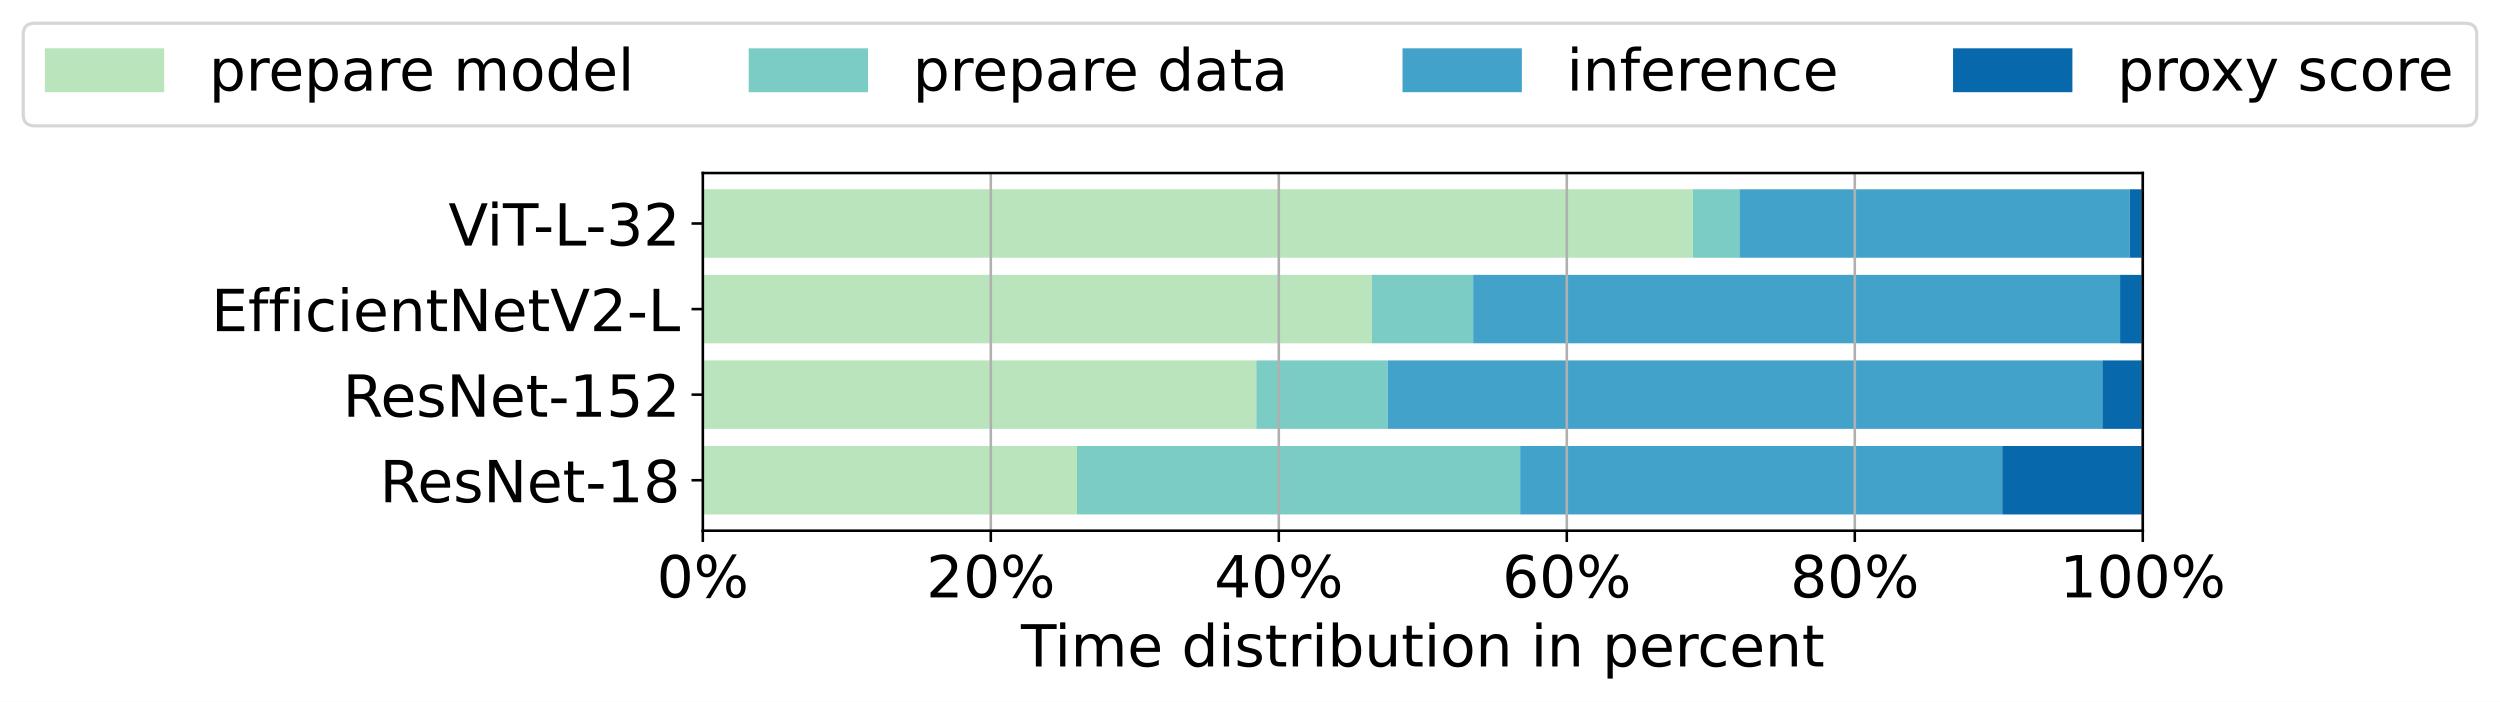
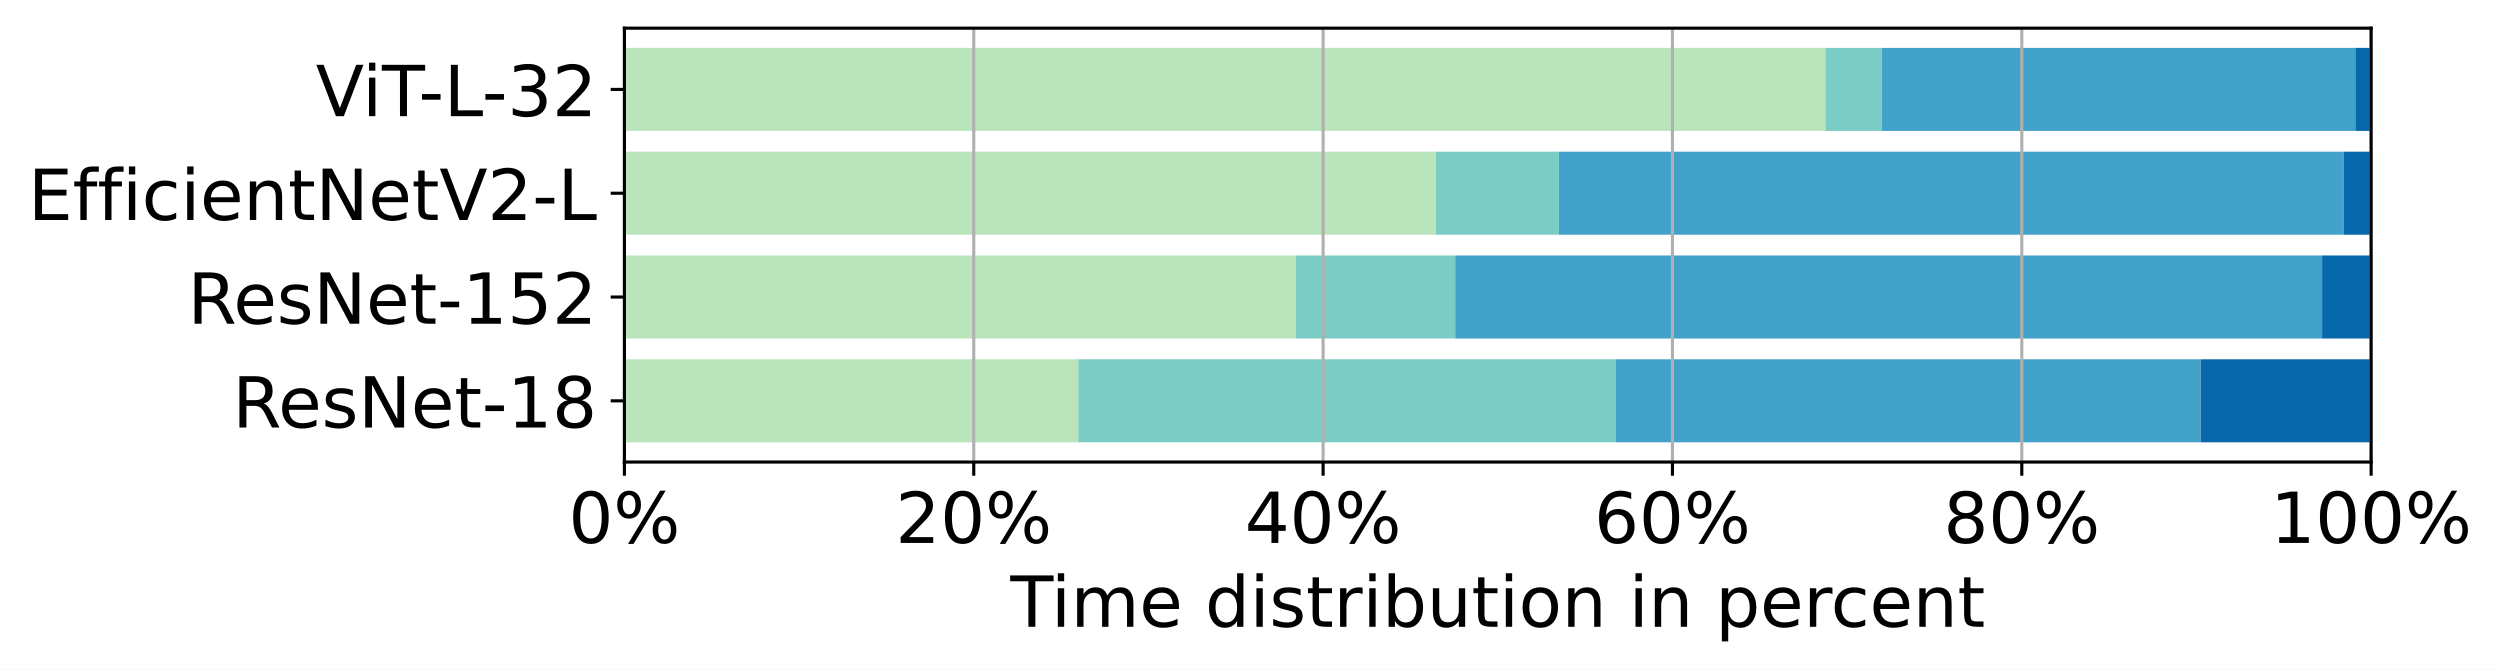
- <svg xmlns="http://www.w3.org/2000/svg" xmlns:xlink="http://www.w3.org/1999/xlink" width="775.018pt" height="217.561pt" viewBox="0 0 775.018 217.561" version="1.1">
+ <svg xmlns="http://www.w3.org/2000/svg" xmlns:xlink="http://www.w3.org/1999/xlink" width="638.903pt" height="171.121pt" viewBox="0 0 638.903 171.121" version="1.1">
  <defs>
    <style type="text/css">*{stroke-linejoin: round; stroke-linecap: butt}</style>
  </defs>
  <g id="figure_1">
    <g id="patch_1">
-       <path d="M 0 217.561  L 775.018 217.561  L 775.018 0  L 0 0  z " style="fill: #ffffff" />
+       <path d="M 0 171.121  L 638.903 171.121  L 638.903 0  L 0 0  z " style="fill: #ffffff" />
    </g>
    <g id="axes_1">
      <g id="patch_2">
-         <path d="M 217.877 164.52  L 664.277 164.52  L 664.277 53.64  L 217.877 53.64  z " style="fill: #ffffff" />
+         <path d="M 159.572 118.08  L 605.972 118.08  L 605.972 7.2  L 159.572 7.2  z " style="fill: #ffffff" />
      </g>
      <g id="patch_3">
-         <path d="M 217.877 159.48  L 333.88 159.48  L 333.88 138.259  L 217.877 138.259  z " clip-path="url(#pfdd49477a3)" style="fill: #bae4bc" />
+         <path d="M 159.572 113.04  L 275.576 113.04  L 275.576 91.819  L 159.572 91.819  z " clip-path="url(#p90ccb19fca)" style="fill: #bae4bc" />
      </g>
      <g id="patch_4">
-         <path d="M 333.88 159.48  L 471.263 159.48  L 471.263 138.259  L 333.88 138.259  z " clip-path="url(#pfdd49477a3)" style="fill: #7bccc4" />
+         <path d="M 275.576 113.04  L 412.958 113.04  L 412.958 91.819  L 275.576 91.819  z " clip-path="url(#p90ccb19fca)" style="fill: #7bccc4" />
      </g>
      <g id="patch_5">
-         <path d="M 471.263 159.48  L 620.717 159.48  L 620.717 138.259  L 471.263 138.259  z " clip-path="url(#pfdd49477a3)" style="fill: #43a2ca" />
+         <path d="M 412.958 113.04  L 562.412 113.04  L 562.412 91.819  L 412.958 91.819  z " clip-path="url(#p90ccb19fca)" style="fill: #43a2ca" />
      </g>
      <g id="patch_6">
-         <path d="M 620.717 159.48  L 664.277 159.48  L 664.277 138.259  L 620.717 138.259  z " clip-path="url(#pfdd49477a3)" style="fill: #0868ac" />
+         <path d="M 562.412 113.04  L 605.972 113.04  L 605.972 91.819  L 562.412 91.819  z " clip-path="url(#p90ccb19fca)" style="fill: #0868ac" />
      </g>
      <g id="patch_7">
-         <path d="M 217.877 132.954  L 389.46 132.954  L 389.46 111.733  L 217.877 111.733  z " clip-path="url(#pfdd49477a3)" style="fill: #bae4bc" />
+         <path d="M 159.572 86.514  L 331.156 86.514  L 331.156 65.293  L 159.572 65.293  z " clip-path="url(#p90ccb19fca)" style="fill: #bae4bc" />
      </g>
      <g id="patch_8">
-         <path d="M 389.46 132.954  L 430.201 132.954  L 430.201 111.733  L 389.46 111.733  z " clip-path="url(#pfdd49477a3)" style="fill: #7bccc4" />
+         <path d="M 331.156 86.514  L 371.897 86.514  L 371.897 65.293  L 331.156 65.293  z " clip-path="url(#p90ccb19fca)" style="fill: #7bccc4" />
      </g>
      <g id="patch_9">
-         <path d="M 430.201 132.954  L 651.742 132.954  L 651.742 111.733  L 430.201 111.733  z " clip-path="url(#pfdd49477a3)" style="fill: #43a2ca" />
+         <path d="M 371.897 86.514  L 593.437 86.514  L 593.437 65.293  L 371.897 65.293  z " clip-path="url(#p90ccb19fca)" style="fill: #43a2ca" />
      </g>
      <g id="patch_10">
-         <path d="M 651.742 132.954  L 664.277 132.954  L 664.277 111.733  L 651.742 111.733  z " clip-path="url(#pfdd49477a3)" style="fill: #0868ac" />
+         <path d="M 593.437 86.514  L 605.972 86.514  L 605.972 65.293  L 593.437 65.293  z " clip-path="url(#p90ccb19fca)" style="fill: #0868ac" />
      </g>
      <g id="patch_11">
-         <path d="M 217.877 106.427  L 425.252 106.427  L 425.252 85.206  L 217.877 85.206  z " clip-path="url(#pfdd49477a3)" style="fill: #bae4bc" />
+         <path d="M 159.572 59.987  L 366.947 59.987  L 366.947 38.766  L 159.572 38.766  z " clip-path="url(#p90ccb19fca)" style="fill: #bae4bc" />
      </g>
      <g id="patch_12">
-         <path d="M 425.252 106.427  L 456.692 106.427  L 456.692 85.206  L 425.252 85.206  z " clip-path="url(#pfdd49477a3)" style="fill: #7bccc4" />
+         <path d="M 366.947 59.987  L 398.388 59.987  L 398.388 38.766  L 366.947 38.766  z " clip-path="url(#p90ccb19fca)" style="fill: #7bccc4" />
      </g>
      <g id="patch_13">
-         <path d="M 456.692 106.427  L 657.237 106.427  L 657.237 85.206  L 456.692 85.206  z " clip-path="url(#pfdd49477a3)" style="fill: #43a2ca" />
+         <path d="M 398.388 59.987  L 598.933 59.987  L 598.933 38.766  L 398.388 38.766  z " clip-path="url(#p90ccb19fca)" style="fill: #43a2ca" />
      </g>
      <g id="patch_14">
-         <path d="M 657.237 106.427  L 664.277 106.427  L 664.277 85.206  L 657.237 85.206  z " clip-path="url(#pfdd49477a3)" style="fill: #0868ac" />
+         <path d="M 598.933 59.987  L 605.972 59.987  L 605.972 38.766  L 598.933 38.766  z " clip-path="url(#p90ccb19fca)" style="fill: #0868ac" />
      </g>
      <g id="patch_15">
-         <path d="M 217.877 79.901  L 524.8 79.901  L 524.8 58.68  L 217.877 58.68  z " clip-path="url(#pfdd49477a3)" style="fill: #bae4bc" />
+         <path d="M 159.572 33.461  L 466.495 33.461  L 466.495 12.24  L 159.572 12.24  z " clip-path="url(#p90ccb19fca)" style="fill: #bae4bc" />
      </g>
      <g id="patch_16">
-         <path d="M 524.8 79.901  L 539.233 79.901  L 539.233 58.68  L 524.8 58.68  z " clip-path="url(#pfdd49477a3)" style="fill: #7bccc4" />
+         <path d="M 466.495 33.461  L 480.928 33.461  L 480.928 12.24  L 466.495 12.24  z " clip-path="url(#p90ccb19fca)" style="fill: #7bccc4" />
      </g>
      <g id="patch_17">
-         <path d="M 539.233 79.901  L 660.244 79.901  L 660.244 58.68  L 539.233 58.68  z " clip-path="url(#pfdd49477a3)" style="fill: #43a2ca" />
+         <path d="M 480.928 33.461  L 601.939 33.461  L 601.939 12.24  L 480.928 12.24  z " clip-path="url(#p90ccb19fca)" style="fill: #43a2ca" />
      </g>
      <g id="patch_18">
-         <path d="M 660.244 79.901  L 664.277 79.901  L 664.277 58.68  L 660.244 58.68  z " clip-path="url(#pfdd49477a3)" style="fill: #0868ac" />
+         <path d="M 601.939 33.461  L 605.972 33.461  L 605.972 12.24  L 601.939 12.24  z " clip-path="url(#p90ccb19fca)" style="fill: #0868ac" />
      </g>
      <g id="matplotlib.axis_1">
        <g id="xtick_1">
          <g id="line2d_1">
-             <path d="M 217.877 164.52  L 217.877 53.64  " clip-path="url(#pfdd49477a3)" style="fill: none; stroke: #b0b0b0; stroke-width: 0.8; stroke-linecap: square" />
+             <path d="M 159.572 118.08  L 159.572 7.2  " clip-path="url(#p90ccb19fca)" style="fill: none; stroke: #b0b0b0; stroke-width: 0.8; stroke-linecap: square" />
          </g>
          <g id="line2d_2">
            <defs>
-               <path id="m86c5f82bff" d="M 0 0  L 0 3.5  " style="stroke: #000000; stroke-width: 0.8" />
+               <path id="m647310d915" d="M 0 0  L 0 3.5  " style="stroke: #000000; stroke-width: 0.8" />
            </defs>
            <g>
-               <use xlink:href="#m86c5f82bff" x="217.877" y="164.52" style="stroke: #000000; stroke-width: 0.8" />
+               <use xlink:href="#m647310d915" x="159.572" y="118.08" style="stroke: #000000; stroke-width: 0.8" />
            </g>
          </g>
          <g id="text_1">
-             <g transform="translate(203.5994 185.1972) scale(0.18 -0.18)">
+             <g transform="translate(145.2948 138.7572) scale(0.18 -0.18)">
              <defs>
                <path id="DejaVuSans-30" d="M 2034 4250  Q 1547 4250 1301 3770  Q 1056 3291 1056 2328  Q 1056 1369 1301 889  Q 1547 409 2034 409  Q 2525 409 2770 889  Q 3016 1369 3016 2328  Q 3016 3291 2770 3770  Q 2525 4250 2034 4250  z M 2034 4750  Q 2819 4750 3233 4129  Q 3647 3509 3647 2328  Q 3647 1150 3233 529  Q 2819 -91 2034 -91  Q 1250 -91 836 529  Q 422 1150 422 2328  Q 422 3509 836 4129  Q 1250 4750 2034 4750  z " transform="scale(0.015625)" />
                <path id="DejaVuSans-25" d="M 4653 2053  Q 4381 2053 4226 1822  Q 4072 1591 4072 1178  Q 4072 772 4226 539  Q 4381 306 4653 306  Q 4919 306 5073 539  Q 5228 772 5228 1178  Q 5228 1588 5073 1820  Q 4919 2053 4653 2053  z M 4653 2450  Q 5147 2450 5437 2106  Q 5728 1763 5728 1178  Q 5728 594 5436 251  Q 5144 -91 4653 -91  Q 4153 -91 3862 251  Q 3572 594 3572 1178  Q 3572 1766 3864 2108  Q 4156 2450 4653 2450  z M 1428 4353  Q 1159 4353 1004 4120  Q 850 3888 850 3481  Q 850 3069 1003 2837  Q 1156 2606 1428 2606  Q 1700 2606 1854 2837  Q 2009 3069 2009 3481  Q 2009 3884 1853 4118  Q 1697 4353 1428 4353  z M 4250 4750  L 4750 4750  L 1831 -91  L 1331 -91  L 4250 4750  z M 1428 4750  Q 1922 4750 2215 4408  Q 2509 4066 2509 3481  Q 2509 2891 2217 2550  Q 1925 2209 1428 2209  Q 931 2209 642 2551  Q 353 2894 353 3481  Q 353 4063 643 4406  Q 934 4750 1428 4750  z " transform="scale(0.015625)" />
              </defs>
              <use xlink:href="#DejaVuSans-30" />
              <use xlink:href="#DejaVuSans-25" x="63.623" />
            </g>
          </g>
        </g>
        <g id="xtick_2">
          <g id="line2d_3">
-             <path d="M 307.157 164.52  L 307.157 53.64  " clip-path="url(#pfdd49477a3)" style="fill: none; stroke: #b0b0b0; stroke-width: 0.8; stroke-linecap: square" />
+             <path d="M 248.852 118.08  L 248.852 7.2  " clip-path="url(#p90ccb19fca)" style="fill: none; stroke: #b0b0b0; stroke-width: 0.8; stroke-linecap: square" />
          </g>
          <g id="line2d_4">
            <g>
-               <use xlink:href="#m86c5f82bff" x="307.157" y="164.52" style="stroke: #000000; stroke-width: 0.8" />
+               <use xlink:href="#m647310d915" x="248.852" y="118.08" style="stroke: #000000; stroke-width: 0.8" />
            </g>
          </g>
          <g id="text_2">
-             <g transform="translate(287.1532 185.1972) scale(0.18 -0.18)">
+             <g transform="translate(228.8486 138.7572) scale(0.18 -0.18)">
              <defs>
                <path id="DejaVuSans-32" d="M 1228 531  L 3431 531  L 3431 0  L 469 0  L 469 531  Q 828 903 1448 1529  Q 2069 2156 2228 2338  Q 2531 2678 2651 2914  Q 2772 3150 2772 3378  Q 2772 3750 2511 3984  Q 2250 4219 1831 4219  Q 1534 4219 1204 4116  Q 875 4013 500 3803  L 500 4441  Q 881 4594 1212 4672  Q 1544 4750 1819 4750  Q 2544 4750 2975 4387  Q 3406 4025 3406 3419  Q 3406 3131 3298 2873  Q 3191 2616 2906 2266  Q 2828 2175 2409 1742  Q 1991 1309 1228 531  z " transform="scale(0.015625)" />
              </defs>
              <use xlink:href="#DejaVuSans-32" />
              <use xlink:href="#DejaVuSans-30" x="63.623" />
              <use xlink:href="#DejaVuSans-25" x="127.246" />
            </g>
          </g>
        </g>
        <g id="xtick_3">
          <g id="line2d_5">
-             <path d="M 396.437 164.52  L 396.437 53.64  " clip-path="url(#pfdd49477a3)" style="fill: none; stroke: #b0b0b0; stroke-width: 0.8; stroke-linecap: square" />
+             <path d="M 338.132 118.08  L 338.132 7.2  " clip-path="url(#p90ccb19fca)" style="fill: none; stroke: #b0b0b0; stroke-width: 0.8; stroke-linecap: square" />
          </g>
          <g id="line2d_6">
            <g>
-               <use xlink:href="#m86c5f82bff" x="396.437" y="164.52" style="stroke: #000000; stroke-width: 0.8" />
+               <use xlink:href="#m647310d915" x="338.132" y="118.08" style="stroke: #000000; stroke-width: 0.8" />
            </g>
          </g>
          <g id="text_3">
-             <g transform="translate(376.4332 185.1972) scale(0.18 -0.18)">
+             <g transform="translate(318.1286 138.7572) scale(0.18 -0.18)">
              <defs>
                <path id="DejaVuSans-34" d="M 2419 4116  L 825 1625  L 2419 1625  L 2419 4116  z M 2253 4666  L 3047 4666  L 3047 1625  L 3713 1625  L 3713 1100  L 3047 1100  L 3047 0  L 2419 0  L 2419 1100  L 313 1100  L 313 1709  L 2253 4666  z " transform="scale(0.015625)" />
              </defs>
              <use xlink:href="#DejaVuSans-34" />
              <use xlink:href="#DejaVuSans-30" x="63.623" />
              <use xlink:href="#DejaVuSans-25" x="127.246" />
            </g>
          </g>
        </g>
        <g id="xtick_4">
          <g id="line2d_7">
-             <path d="M 485.717 164.52  L 485.717 53.64  " clip-path="url(#pfdd49477a3)" style="fill: none; stroke: #b0b0b0; stroke-width: 0.8; stroke-linecap: square" />
+             <path d="M 427.413 118.08  L 427.413 7.2  " clip-path="url(#p90ccb19fca)" style="fill: none; stroke: #b0b0b0; stroke-width: 0.8; stroke-linecap: square" />
          </g>
          <g id="line2d_8">
            <g>
-               <use xlink:href="#m86c5f82bff" x="485.717" y="164.52" style="stroke: #000000; stroke-width: 0.8" />
+               <use xlink:href="#m647310d915" x="427.413" y="118.08" style="stroke: #000000; stroke-width: 0.8" />
            </g>
          </g>
          <g id="text_4">
-             <g transform="translate(465.7132 185.1972) scale(0.18 -0.18)">
+             <g transform="translate(407.4086 138.7572) scale(0.18 -0.18)">
              <defs>
                <path id="DejaVuSans-36" d="M 2113 2584  Q 1688 2584 1439 2293  Q 1191 2003 1191 1497  Q 1191 994 1439 701  Q 1688 409 2113 409  Q 2538 409 2786 701  Q 3034 994 3034 1497  Q 3034 2003 2786 2293  Q 2538 2584 2113 2584  z M 3366 4563  L 3366 3988  Q 3128 4100 2886 4159  Q 2644 4219 2406 4219  Q 1781 4219 1451 3797  Q 1122 3375 1075 2522  Q 1259 2794 1537 2939  Q 1816 3084 2150 3084  Q 2853 3084 3261 2657  Q 3669 2231 3669 1497  Q 3669 778 3244 343  Q 2819 -91 2113 -91  Q 1303 -91 875 529  Q 447 1150 447 2328  Q 447 3434 972 4092  Q 1497 4750 2381 4750  Q 2619 4750 2861 4703  Q 3103 4656 3366 4563  z " transform="scale(0.015625)" />
              </defs>
              <use xlink:href="#DejaVuSans-36" />
              <use xlink:href="#DejaVuSans-30" x="63.623" />
              <use xlink:href="#DejaVuSans-25" x="127.246" />
            </g>
          </g>
        </g>
        <g id="xtick_5">
          <g id="line2d_9">
-             <path d="M 574.997 164.52  L 574.997 53.64  " clip-path="url(#pfdd49477a3)" style="fill: none; stroke: #b0b0b0; stroke-width: 0.8; stroke-linecap: square" />
+             <path d="M 516.692 118.08  L 516.692 7.2  " clip-path="url(#p90ccb19fca)" style="fill: none; stroke: #b0b0b0; stroke-width: 0.8; stroke-linecap: square" />
          </g>
          <g id="line2d_10">
            <g>
-               <use xlink:href="#m86c5f82bff" x="574.997" y="164.52" style="stroke: #000000; stroke-width: 0.8" />
+               <use xlink:href="#m647310d915" x="516.692" y="118.08" style="stroke: #000000; stroke-width: 0.8" />
            </g>
          </g>
          <g id="text_5">
-             <g transform="translate(554.9932 185.1972) scale(0.18 -0.18)">
+             <g transform="translate(496.6886 138.7572) scale(0.18 -0.18)">
              <defs>
                <path id="DejaVuSans-38" d="M 2034 2216  Q 1584 2216 1326 1975  Q 1069 1734 1069 1313  Q 1069 891 1326 650  Q 1584 409 2034 409  Q 2484 409 2743 651  Q 3003 894 3003 1313  Q 3003 1734 2745 1975  Q 2488 2216 2034 2216  z M 1403 2484  Q 997 2584 770 2862  Q 544 3141 544 3541  Q 544 4100 942 4425  Q 1341 4750 2034 4750  Q 2731 4750 3128 4425  Q 3525 4100 3525 3541  Q 3525 3141 3298 2862  Q 3072 2584 2669 2484  Q 3125 2378 3379 2068  Q 3634 1759 3634 1313  Q 3634 634 3220 271  Q 2806 -91 2034 -91  Q 1263 -91 848 271  Q 434 634 434 1313  Q 434 1759 690 2068  Q 947 2378 1403 2484  z M 1172 3481  Q 1172 3119 1398 2916  Q 1625 2713 2034 2713  Q 2441 2713 2670 2916  Q 2900 3119 2900 3481  Q 2900 3844 2670 4047  Q 2441 4250 2034 4250  Q 1625 4250 1398 4047  Q 1172 3844 1172 3481  z " transform="scale(0.015625)" />
              </defs>
              <use xlink:href="#DejaVuSans-38" />
              <use xlink:href="#DejaVuSans-30" x="63.623" />
              <use xlink:href="#DejaVuSans-25" x="127.246" />
            </g>
          </g>
        </g>
        <g id="xtick_6">
          <g id="line2d_11">
-             <path d="M 664.277 164.52  L 664.277 53.64  " clip-path="url(#pfdd49477a3)" style="fill: none; stroke: #b0b0b0; stroke-width: 0.8; stroke-linecap: square" />
+             <path d="M 605.972 118.08  L 605.972 7.2  " clip-path="url(#p90ccb19fca)" style="fill: none; stroke: #b0b0b0; stroke-width: 0.8; stroke-linecap: square" />
          </g>
          <g id="line2d_12">
            <g>
-               <use xlink:href="#m86c5f82bff" x="664.277" y="164.52" style="stroke: #000000; stroke-width: 0.8" />
+               <use xlink:href="#m647310d915" x="605.972" y="118.08" style="stroke: #000000; stroke-width: 0.8" />
            </g>
          </g>
          <g id="text_6">
-             <g transform="translate(638.5469 185.1972) scale(0.18 -0.18)">
+             <g transform="translate(580.2423 138.7572) scale(0.18 -0.18)">
              <defs>
                <path id="DejaVuSans-31" d="M 794 531  L 1825 531  L 1825 4091  L 703 3866  L 703 4441  L 1819 4666  L 2450 4666  L 2450 531  L 3481 531  L 3481 0  L 794 0  L 794 531  z " transform="scale(0.015625)" />
              </defs>
              <use xlink:href="#DejaVuSans-31" />
              <use xlink:href="#DejaVuSans-30" x="63.623" />
              <use xlink:href="#DejaVuSans-30" x="127.246" />
              <use xlink:href="#DejaVuSans-25" x="190.869" />
            </g>
          </g>
        </g>
        <g id="text_7">
-           <g transform="translate(316.5171 206.6178) scale(0.18 -0.18)">
+           <g transform="translate(258.2125 160.1778) scale(0.18 -0.18)">
            <defs>
              <path id="DejaVuSans-54" d="M -19 4666  L 3928 4666  L 3928 4134  L 2272 4134  L 2272 0  L 1638 0  L 1638 4134  L -19 4134  L -19 4666  z " transform="scale(0.015625)" />
              <path id="DejaVuSans-69" d="M 603 3500  L 1178 3500  L 1178 0  L 603 0  L 603 3500  z M 603 4863  L 1178 4863  L 1178 4134  L 603 4134  L 603 4863  z " transform="scale(0.015625)" />
              <path id="DejaVuSans-6d" d="M 3328 2828  Q 3544 3216 3844 3400  Q 4144 3584 4550 3584  Q 5097 3584 5394 3201  Q 5691 2819 5691 2113  L 5691 0  L 5113 0  L 5113 2094  Q 5113 2597 4934 2840  Q 4756 3084 4391 3084  Q 3944 3084 3684 2787  Q 3425 2491 3425 1978  L 3425 0  L 2847 0  L 2847 2094  Q 2847 2600 2669 2842  Q 2491 3084 2119 3084  Q 1678 3084 1418 2786  Q 1159 2488 1159 1978  L 1159 0  L 581 0  L 581 3500  L 1159 3500  L 1159 2956  Q 1356 3278 1631 3431  Q 1906 3584 2284 3584  Q 2666 3584 2933 3390  Q 3200 3197 3328 2828  z " transform="scale(0.015625)" />
              <path id="DejaVuSans-65" d="M 3597 1894  L 3597 1613  L 953 1613  Q 991 1019 1311 708  Q 1631 397 2203 397  Q 2534 397 2845 478  Q 3156 559 3463 722  L 3463 178  Q 3153 47 2828 -22  Q 2503 -91 2169 -91  Q 1331 -91 842 396  Q 353 884 353 1716  Q 353 2575 817 3079  Q 1281 3584 2069 3584  Q 2775 3584 3186 3129  Q 3597 2675 3597 1894  z M 3022 2063  Q 3016 2534 2758 2815  Q 2500 3097 2075 3097  Q 1594 3097 1305 2825  Q 1016 2553 972 2059  L 3022 2063  z " transform="scale(0.015625)" />
              <path id="DejaVuSans-20" transform="scale(0.015625)" />
              <path id="DejaVuSans-64" d="M 2906 2969  L 2906 4863  L 3481 4863  L 3481 0  L 2906 0  L 2906 525  Q 2725 213 2448 61  Q 2172 -91 1784 -91  Q 1150 -91 751 415  Q 353 922 353 1747  Q 353 2572 751 3078  Q 1150 3584 1784 3584  Q 2172 3584 2448 3432  Q 2725 3281 2906 2969  z M 947 1747  Q 947 1113 1208 752  Q 1469 391 1925 391  Q 2381 391 2643 752  Q 2906 1113 2906 1747  Q 2906 2381 2643 2742  Q 2381 3103 1925 3103  Q 1469 3103 1208 2742  Q 947 2381 947 1747  z " transform="scale(0.015625)" />
              <path id="DejaVuSans-73" d="M 2834 3397  L 2834 2853  Q 2591 2978 2328 3040  Q 2066 3103 1784 3103  Q 1356 3103 1142 2972  Q 928 2841 928 2578  Q 928 2378 1081 2264  Q 1234 2150 1697 2047  L 1894 2003  Q 2506 1872 2764 1633  Q 3022 1394 3022 966  Q 3022 478 2636 193  Q 2250 -91 1575 -91  Q 1294 -91 989 -36  Q 684 19 347 128  L 347 722  Q 666 556 975 473  Q 1284 391 1588 391  Q 1994 391 2212 530  Q 2431 669 2431 922  Q 2431 1156 2273 1281  Q 2116 1406 1581 1522  L 1381 1569  Q 847 1681 609 1914  Q 372 2147 372 2553  Q 372 3047 722 3315  Q 1072 3584 1716 3584  Q 2034 3584 2315 3537  Q 2597 3491 2834 3397  z " transform="scale(0.015625)" />
              <path id="DejaVuSans-74" d="M 1172 4494  L 1172 3500  L 2356 3500  L 2356 3053  L 1172 3053  L 1172 1153  Q 1172 725 1289 603  Q 1406 481 1766 481  L 2356 481  L 2356 0  L 1766 0  Q 1100 0 847 248  Q 594 497 594 1153  L 594 3053  L 172 3053  L 172 3500  L 594 3500  L 594 4494  L 1172 4494  z " transform="scale(0.015625)" />
              <path id="DejaVuSans-72" d="M 2631 2963  Q 2534 3019 2420 3045  Q 2306 3072 2169 3072  Q 1681 3072 1420 2755  Q 1159 2438 1159 1844  L 1159 0  L 581 0  L 581 3500  L 1159 3500  L 1159 2956  Q 1341 3275 1631 3429  Q 1922 3584 2338 3584  Q 2397 3584 2469 3576  Q 2541 3569 2628 3553  L 2631 2963  z " transform="scale(0.015625)" />
              <path id="DejaVuSans-62" d="M 3116 1747  Q 3116 2381 2855 2742  Q 2594 3103 2138 3103  Q 1681 3103 1420 2742  Q 1159 2381 1159 1747  Q 1159 1113 1420 752  Q 1681 391 2138 391  Q 2594 391 2855 752  Q 3116 1113 3116 1747  z M 1159 2969  Q 1341 3281 1617 3432  Q 1894 3584 2278 3584  Q 2916 3584 3314 3078  Q 3713 2572 3713 1747  Q 3713 922 3314 415  Q 2916 -91 2278 -91  Q 1894 -91 1617 61  Q 1341 213 1159 525  L 1159 0  L 581 0  L 581 4863  L 1159 4863  L 1159 2969  z " transform="scale(0.015625)" />
              <path id="DejaVuSans-75" d="M 544 1381  L 544 3500  L 1119 3500  L 1119 1403  Q 1119 906 1312 657  Q 1506 409 1894 409  Q 2359 409 2629 706  Q 2900 1003 2900 1516  L 2900 3500  L 3475 3500  L 3475 0  L 2900 0  L 2900 538  Q 2691 219 2414 64  Q 2138 -91 1772 -91  Q 1169 -91 856 284  Q 544 659 544 1381  z M 1991 3584  L 1991 3584  z " transform="scale(0.015625)" />
              <path id="DejaVuSans-6f" d="M 1959 3097  Q 1497 3097 1228 2736  Q 959 2375 959 1747  Q 959 1119 1226 758  Q 1494 397 1959 397  Q 2419 397 2687 759  Q 2956 1122 2956 1747  Q 2956 2369 2687 2733  Q 2419 3097 1959 3097  z M 1959 3584  Q 2709 3584 3137 3096  Q 3566 2609 3566 1747  Q 3566 888 3137 398  Q 2709 -91 1959 -91  Q 1206 -91 779 398  Q 353 888 353 1747  Q 353 2609 779 3096  Q 1206 3584 1959 3584  z " transform="scale(0.015625)" />
              <path id="DejaVuSans-6e" d="M 3513 2113  L 3513 0  L 2938 0  L 2938 2094  Q 2938 2591 2744 2837  Q 2550 3084 2163 3084  Q 1697 3084 1428 2787  Q 1159 2491 1159 1978  L 1159 0  L 581 0  L 581 3500  L 1159 3500  L 1159 2956  Q 1366 3272 1645 3428  Q 1925 3584 2291 3584  Q 2894 3584 3203 3211  Q 3513 2838 3513 2113  z " transform="scale(0.015625)" />
              <path id="DejaVuSans-70" d="M 1159 525  L 1159 -1331  L 581 -1331  L 581 3500  L 1159 3500  L 1159 2969  Q 1341 3281 1617 3432  Q 1894 3584 2278 3584  Q 2916 3584 3314 3078  Q 3713 2572 3713 1747  Q 3713 922 3314 415  Q 2916 -91 2278 -91  Q 1894 -91 1617 61  Q 1341 213 1159 525  z M 3116 1747  Q 3116 2381 2855 2742  Q 2594 3103 2138 3103  Q 1681 3103 1420 2742  Q 1159 2381 1159 1747  Q 1159 1113 1420 752  Q 1681 391 2138 391  Q 2594 391 2855 752  Q 3116 1113 3116 1747  z " transform="scale(0.015625)" />
              <path id="DejaVuSans-63" d="M 3122 3366  L 3122 2828  Q 2878 2963 2633 3030  Q 2388 3097 2138 3097  Q 1578 3097 1268 2742  Q 959 2388 959 1747  Q 959 1106 1268 751  Q 1578 397 2138 397  Q 2388 397 2633 464  Q 2878 531 3122 666  L 3122 134  Q 2881 22 2623 -34  Q 2366 -91 2075 -91  Q 1284 -91 818 406  Q 353 903 353 1747  Q 353 2603 823 3093  Q 1294 3584 2113 3584  Q 2378 3584 2631 3529  Q 2884 3475 3122 3366  z " transform="scale(0.015625)" />
            </defs>
            <use xlink:href="#DejaVuSans-54" />
            <use xlink:href="#DejaVuSans-69" x="57.959" />
            <use xlink:href="#DejaVuSans-6d" x="85.742" />
            <use xlink:href="#DejaVuSans-65" x="183.154" />
            <use xlink:href="#DejaVuSans-20" x="244.678" />
            <use xlink:href="#DejaVuSans-64" x="276.465" />
            <use xlink:href="#DejaVuSans-69" x="339.941" />
            <use xlink:href="#DejaVuSans-73" x="367.725" />
            <use xlink:href="#DejaVuSans-74" x="419.824" />
            <use xlink:href="#DejaVuSans-72" x="459.033" />
            <use xlink:href="#DejaVuSans-69" x="500.146" />
            <use xlink:href="#DejaVuSans-62" x="527.93" />
            <use xlink:href="#DejaVuSans-75" x="591.406" />
            <use xlink:href="#DejaVuSans-74" x="654.785" />
            <use xlink:href="#DejaVuSans-69" x="693.994" />
            <use xlink:href="#DejaVuSans-6f" x="721.777" />
            <use xlink:href="#DejaVuSans-6e" x="782.959" />
            <use xlink:href="#DejaVuSans-20" x="846.338" />
            <use xlink:href="#DejaVuSans-69" x="878.125" />
            <use xlink:href="#DejaVuSans-6e" x="905.908" />
            <use xlink:href="#DejaVuSans-20" x="969.287" />
            <use xlink:href="#DejaVuSans-70" x="1001.074" />
            <use xlink:href="#DejaVuSans-65" x="1064.551" />
            <use xlink:href="#DejaVuSans-72" x="1126.074" />
            <use xlink:href="#DejaVuSans-63" x="1164.938" />
            <use xlink:href="#DejaVuSans-65" x="1219.918" />
            <use xlink:href="#DejaVuSans-6e" x="1281.441" />
            <use xlink:href="#DejaVuSans-74" x="1344.82" />
          </g>
        </g>
      </g>
      <g id="matplotlib.axis_2">
        <g id="ytick_1">
          <g id="line2d_13">
            <defs>
-               <path id="m31cf2070a8" d="M 0 0  L -3.5 0  " style="stroke: #000000; stroke-width: 0.8" />
+               <path id="mac56bf7799" d="M 0 0  L -3.5 0  " style="stroke: #000000; stroke-width: 0.8" />
            </defs>
            <g>
-               <use xlink:href="#m31cf2070a8" x="217.877" y="148.869" style="stroke: #000000; stroke-width: 0.8" />
+               <use xlink:href="#mac56bf7799" x="159.572" y="102.429" style="stroke: #000000; stroke-width: 0.8" />
            </g>
          </g>
          <g id="text_8">
-             <g transform="translate(117.7299 155.7081) scale(0.18 -0.18)">
+             <g transform="translate(59.42531 109.2681) scale(0.18 -0.18)">
              <defs>
                <path id="DejaVuSans-52" d="M 2841 2188  Q 3044 2119 3236 1894  Q 3428 1669 3622 1275  L 4263 0  L 3584 0  L 2988 1197  Q 2756 1666 2539 1819  Q 2322 1972 1947 1972  L 1259 1972  L 1259 0  L 628 0  L 628 4666  L 2053 4666  Q 2853 4666 3247 4331  Q 3641 3997 3641 3322  Q 3641 2881 3436 2590  Q 3231 2300 2841 2188  z M 1259 4147  L 1259 2491  L 2053 2491  Q 2509 2491 2742 2702  Q 2975 2913 2975 3322  Q 2975 3731 2742 3939  Q 2509 4147 2053 4147  L 1259 4147  z " transform="scale(0.015625)" />
                <path id="DejaVuSans-4e" d="M 628 4666  L 1478 4666  L 3547 763  L 3547 4666  L 4159 4666  L 4159 0  L 3309 0  L 1241 3903  L 1241 0  L 628 0  L 628 4666  z " transform="scale(0.015625)" />
                <path id="DejaVuSans-2d" d="M 313 2009  L 1997 2009  L 1997 1497  L 313 1497  L 313 2009  z " transform="scale(0.015625)" />
              </defs>
              <use xlink:href="#DejaVuSans-52" />
              <use xlink:href="#DejaVuSans-65" x="64.982" />
              <use xlink:href="#DejaVuSans-73" x="126.506" />
              <use xlink:href="#DejaVuSans-4e" x="178.605" />
              <use xlink:href="#DejaVuSans-65" x="253.41" />
              <use xlink:href="#DejaVuSans-74" x="314.934" />
              <use xlink:href="#DejaVuSans-2d" x="354.143" />
              <use xlink:href="#DejaVuSans-31" x="390.227" />
              <use xlink:href="#DejaVuSans-38" x="453.85" />
            </g>
          </g>
        </g>
        <g id="ytick_2">
          <g id="line2d_14">
            <g>
-               <use xlink:href="#m31cf2070a8" x="217.877" y="122.343" style="stroke: #000000; stroke-width: 0.8" />
+               <use xlink:href="#mac56bf7799" x="159.572" y="75.903" style="stroke: #000000; stroke-width: 0.8" />
            </g>
          </g>
          <g id="text_9">
-             <g transform="translate(106.2774 129.1818) scale(0.18 -0.18)">
+             <g transform="translate(47.97281 82.74175) scale(0.18 -0.18)">
              <defs>
                <path id="DejaVuSans-35" d="M 691 4666  L 3169 4666  L 3169 4134  L 1269 4134  L 1269 2991  Q 1406 3038 1543 3061  Q 1681 3084 1819 3084  Q 2600 3084 3056 2656  Q 3513 2228 3513 1497  Q 3513 744 3044 326  Q 2575 -91 1722 -91  Q 1428 -91 1123 -41  Q 819 9 494 109  L 494 744  Q 775 591 1075 516  Q 1375 441 1709 441  Q 2250 441 2565 725  Q 2881 1009 2881 1497  Q 2881 1984 2565 2268  Q 2250 2553 1709 2553  Q 1456 2553 1204 2497  Q 953 2441 691 2322  L 691 4666  z " transform="scale(0.015625)" />
              </defs>
              <use xlink:href="#DejaVuSans-52" />
              <use xlink:href="#DejaVuSans-65" x="64.982" />
              <use xlink:href="#DejaVuSans-73" x="126.506" />
              <use xlink:href="#DejaVuSans-4e" x="178.605" />
              <use xlink:href="#DejaVuSans-65" x="253.41" />
              <use xlink:href="#DejaVuSans-74" x="314.934" />
              <use xlink:href="#DejaVuSans-2d" x="354.143" />
              <use xlink:href="#DejaVuSans-31" x="390.227" />
              <use xlink:href="#DejaVuSans-35" x="453.85" />
              <use xlink:href="#DejaVuSans-32" x="517.473" />
            </g>
          </g>
        </g>
        <g id="ytick_3">
          <g id="line2d_15">
            <g>
-               <use xlink:href="#m31cf2070a8" x="217.877" y="95.817" style="stroke: #000000; stroke-width: 0.8" />
+               <use xlink:href="#mac56bf7799" x="159.572" y="49.377" style="stroke: #000000; stroke-width: 0.8" />
            </g>
          </g>
          <g id="text_10">
-             <g transform="translate(65.50456 102.6554) scale(0.18 -0.18)">
+             <g transform="translate(7.2 56.21544) scale(0.18 -0.18)">
              <defs>
                <path id="DejaVuSans-45" d="M 628 4666  L 3578 4666  L 3578 4134  L 1259 4134  L 1259 2753  L 3481 2753  L 3481 2222  L 1259 2222  L 1259 531  L 3634 531  L 3634 0  L 628 0  L 628 4666  z " transform="scale(0.015625)" />
                <path id="DejaVuSans-66" d="M 2375 4863  L 2375 4384  L 1825 4384  Q 1516 4384 1395 4259  Q 1275 4134 1275 3809  L 1275 3500  L 2222 3500  L 2222 3053  L 1275 3053  L 1275 0  L 697 0  L 697 3053  L 147 3053  L 147 3500  L 697 3500  L 697 3744  Q 697 4328 969 4595  Q 1241 4863 1831 4863  L 2375 4863  z " transform="scale(0.015625)" />
                <path id="DejaVuSans-56" d="M 1831 0  L 50 4666  L 709 4666  L 2188 738  L 3669 4666  L 4325 4666  L 2547 0  L 1831 0  z " transform="scale(0.015625)" />
                <path id="DejaVuSans-4c" d="M 628 4666  L 1259 4666  L 1259 531  L 3531 531  L 3531 0  L 628 0  L 628 4666  z " transform="scale(0.015625)" />
              </defs>
              <use xlink:href="#DejaVuSans-45" />
              <use xlink:href="#DejaVuSans-66" x="63.184" />
              <use xlink:href="#DejaVuSans-66" x="98.389" />
              <use xlink:href="#DejaVuSans-69" x="133.594" />
              <use xlink:href="#DejaVuSans-63" x="161.377" />
              <use xlink:href="#DejaVuSans-69" x="216.357" />
              <use xlink:href="#DejaVuSans-65" x="244.141" />
              <use xlink:href="#DejaVuSans-6e" x="305.664" />
              <use xlink:href="#DejaVuSans-74" x="369.043" />
              <use xlink:href="#DejaVuSans-4e" x="408.252" />
              <use xlink:href="#DejaVuSans-65" x="483.057" />
              <use xlink:href="#DejaVuSans-74" x="544.58" />
              <use xlink:href="#DejaVuSans-56" x="583.789" />
              <use xlink:href="#DejaVuSans-32" x="652.197" />
              <use xlink:href="#DejaVuSans-2d" x="715.82" />
              <use xlink:href="#DejaVuSans-4c" x="751.904" />
            </g>
          </g>
        </g>
        <g id="ytick_4">
          <g id="line2d_16">
            <g>
-               <use xlink:href="#m31cf2070a8" x="217.877" y="69.291" style="stroke: #000000; stroke-width: 0.8" />
+               <use xlink:href="#mac56bf7799" x="159.572" y="22.851" style="stroke: #000000; stroke-width: 0.8" />
            </g>
          </g>
          <g id="text_11">
-             <g transform="translate(139.0093 76.12912) scale(0.18 -0.18)">
+             <g transform="translate(80.70469 29.68912) scale(0.18 -0.18)">
              <defs>
                <path id="DejaVuSans-33" d="M 2597 2516  Q 3050 2419 3304 2112  Q 3559 1806 3559 1356  Q 3559 666 3084 287  Q 2609 -91 1734 -91  Q 1441 -91 1130 -33  Q 819 25 488 141  L 488 750  Q 750 597 1062 519  Q 1375 441 1716 441  Q 2309 441 2620 675  Q 2931 909 2931 1356  Q 2931 1769 2642 2001  Q 2353 2234 1838 2234  L 1294 2234  L 1294 2753  L 1863 2753  Q 2328 2753 2575 2939  Q 2822 3125 2822 3475  Q 2822 3834 2567 4026  Q 2313 4219 1838 4219  Q 1578 4219 1281 4162  Q 984 4106 628 3988  L 628 4550  Q 988 4650 1302 4700  Q 1616 4750 1894 4750  Q 2613 4750 3031 4423  Q 3450 4097 3450 3541  Q 3450 3153 3228 2886  Q 3006 2619 2597 2516  z " transform="scale(0.015625)" />
              </defs>
              <use xlink:href="#DejaVuSans-56" />
              <use xlink:href="#DejaVuSans-69" x="66.158" />
              <use xlink:href="#DejaVuSans-54" x="93.941" />
              <use xlink:href="#DejaVuSans-2d" x="145.9" />
              <use xlink:href="#DejaVuSans-4c" x="181.984" />
              <use xlink:href="#DejaVuSans-2d" x="235.947" />
              <use xlink:href="#DejaVuSans-33" x="272.031" />
              <use xlink:href="#DejaVuSans-32" x="335.654" />
            </g>
          </g>
        </g>
      </g>
      <g id="patch_19">
-         <path d="M 217.877 164.52  L 217.877 53.64  " style="fill: none; stroke: #000000; stroke-width: 0.8; stroke-linejoin: miter; stroke-linecap: square" />
+         <path d="M 159.572 118.08  L 159.572 7.2  " style="fill: none; stroke: #000000; stroke-width: 0.8; stroke-linejoin: miter; stroke-linecap: square" />
      </g>
      <g id="patch_20">
-         <path d="M 664.277 164.52  L 664.277 53.64  " style="fill: none; stroke: #000000; stroke-width: 0.8; stroke-linejoin: miter; stroke-linecap: square" />
+         <path d="M 605.972 118.08  L 605.972 7.2  " style="fill: none; stroke: #000000; stroke-width: 0.8; stroke-linejoin: miter; stroke-linecap: square" />
      </g>
      <g id="patch_21">
-         <path d="M 217.877 164.52  L 664.277 164.52  " style="fill: none; stroke: #000000; stroke-width: 0.8; stroke-linejoin: miter; stroke-linecap: square" />
+         <path d="M 159.572 118.08  L 605.972 118.08  " style="fill: none; stroke: #000000; stroke-width: 0.8; stroke-linejoin: miter; stroke-linecap: square" />
      </g>
      <g id="patch_22">
-         <path d="M 217.877 53.64  L 664.277 53.64  " style="fill: none; stroke: #000000; stroke-width: 0.8; stroke-linejoin: miter; stroke-linecap: square" />
-       </g>
-       <g id="legend_1">
-         <g id="patch_23">
-           <path d="M 10.8 39.021  L 764.218 39.021  Q 767.818 39.021 767.818 35.421  L 767.818 10.8  Q 767.818 7.2 764.218 7.2  L 10.8 7.2  Q 7.2 7.2 7.2 10.8  L 7.2 35.421  Q 7.2 39.021 10.8 39.021  z " style="fill: #ffffff; opacity: 0.8; stroke: #cccccc; stroke-linejoin: miter" />
-         </g>
-         <g id="patch_24">
-           <path d="M 14.4 28.077  L 50.4 28.077  L 50.4 15.477  L 14.4 15.477  z " style="fill: #bae4bc; stroke: #bae4bc; stroke-linejoin: miter" />
-         </g>
-         <g id="text_12">
-           <g transform="translate(64.8 28.07719) scale(0.18 -0.18)">
-             <defs>
-               <path id="DejaVuSans-61" d="M 2194 1759  Q 1497 1759 1228 1600  Q 959 1441 959 1056  Q 959 750 1161 570  Q 1363 391 1709 391  Q 2188 391 2477 730  Q 2766 1069 2766 1631  L 2766 1759  L 2194 1759  z M 3341 1997  L 3341 0  L 2766 0  L 2766 531  Q 2569 213 2275 61  Q 1981 -91 1556 -91  Q 1019 -91 701 211  Q 384 513 384 1019  Q 384 1609 779 1909  Q 1175 2209 1959 2209  L 2766 2209  L 2766 2266  Q 2766 2663 2505 2880  Q 2244 3097 1772 3097  Q 1472 3097 1187 3025  Q 903 2953 641 2809  L 641 3341  Q 956 3463 1253 3523  Q 1550 3584 1831 3584  Q 2591 3584 2966 3190  Q 3341 2797 3341 1997  z " transform="scale(0.015625)" />
-               <path id="DejaVuSans-6c" d="M 603 4863  L 1178 4863  L 1178 0  L 603 0  L 603 4863  z " transform="scale(0.015625)" />
-             </defs>
-             <use xlink:href="#DejaVuSans-70" />
-             <use xlink:href="#DejaVuSans-72" x="63.477" />
-             <use xlink:href="#DejaVuSans-65" x="102.34" />
-             <use xlink:href="#DejaVuSans-70" x="163.863" />
-             <use xlink:href="#DejaVuSans-61" x="227.34" />
-             <use xlink:href="#DejaVuSans-72" x="288.619" />
-             <use xlink:href="#DejaVuSans-65" x="327.482" />
-             <use xlink:href="#DejaVuSans-20" x="389.006" />
-             <use xlink:href="#DejaVuSans-6d" x="420.793" />
-             <use xlink:href="#DejaVuSans-6f" x="518.205" />
-             <use xlink:href="#DejaVuSans-64" x="579.387" />
-             <use xlink:href="#DejaVuSans-65" x="642.863" />
-             <use xlink:href="#DejaVuSans-6c" x="704.387" />
-           </g>
-         </g>
-         <g id="patch_25">
-           <path d="M 232.597 28.077  L 268.597 28.077  L 268.597 15.477  L 232.597 15.477  z " style="fill: #7bccc4; stroke: #7bccc4; stroke-linejoin: miter" />
-         </g>
-         <g id="text_13">
-           <g transform="translate(282.9966 28.07719) scale(0.18 -0.18)">
-             <use xlink:href="#DejaVuSans-70" />
-             <use xlink:href="#DejaVuSans-72" x="63.477" />
-             <use xlink:href="#DejaVuSans-65" x="102.34" />
-             <use xlink:href="#DejaVuSans-70" x="163.863" />
-             <use xlink:href="#DejaVuSans-61" x="227.34" />
-             <use xlink:href="#DejaVuSans-72" x="288.619" />
-             <use xlink:href="#DejaVuSans-65" x="327.482" />
-             <use xlink:href="#DejaVuSans-20" x="389.006" />
-             <use xlink:href="#DejaVuSans-64" x="420.793" />
-             <use xlink:href="#DejaVuSans-61" x="484.27" />
-             <use xlink:href="#DejaVuSans-74" x="545.549" />
-             <use xlink:href="#DejaVuSans-61" x="584.758" />
-           </g>
-         </g>
-         <g id="patch_26">
-           <path d="M 435.288 28.077  L 471.288 28.077  L 471.288 15.477  L 435.288 15.477  z " style="fill: #43a2ca; stroke: #43a2ca; stroke-linejoin: miter" />
-         </g>
-         <g id="text_14">
-           <g transform="translate(485.6878 28.07719) scale(0.18 -0.18)">
-             <use xlink:href="#DejaVuSans-69" />
-             <use xlink:href="#DejaVuSans-6e" x="27.783" />
-             <use xlink:href="#DejaVuSans-66" x="91.162" />
-             <use xlink:href="#DejaVuSans-65" x="126.367" />
-             <use xlink:href="#DejaVuSans-72" x="187.891" />
-             <use xlink:href="#DejaVuSans-65" x="226.754" />
-             <use xlink:href="#DejaVuSans-6e" x="288.277" />
-             <use xlink:href="#DejaVuSans-63" x="351.656" />
-             <use xlink:href="#DejaVuSans-65" x="406.637" />
-           </g>
-         </g>
-         <g id="patch_27">
-           <path d="M 605.959 28.077  L 641.959 28.077  L 641.959 15.477  L 605.959 15.477  z " style="fill: #0868ac; stroke: #0868ac; stroke-linejoin: miter" />
-         </g>
-         <g id="text_15">
-           <g transform="translate(656.3587 28.07719) scale(0.18 -0.18)">
-             <defs>
-               <path id="DejaVuSans-78" d="M 3513 3500  L 2247 1797  L 3578 0  L 2900 0  L 1881 1375  L 863 0  L 184 0  L 1544 1831  L 300 3500  L 978 3500  L 1906 2253  L 2834 3500  L 3513 3500  z " transform="scale(0.015625)" />
-               <path id="DejaVuSans-79" d="M 2059 -325  Q 1816 -950 1584 -1140  Q 1353 -1331 966 -1331  L 506 -1331  L 506 -850  L 844 -850  Q 1081 -850 1212 -737  Q 1344 -625 1503 -206  L 1606 56  L 191 3500  L 800 3500  L 1894 763  L 2988 3500  L 3597 3500  L 2059 -325  z " transform="scale(0.015625)" />
-             </defs>
-             <use xlink:href="#DejaVuSans-70" />
-             <use xlink:href="#DejaVuSans-72" x="63.477" />
-             <use xlink:href="#DejaVuSans-6f" x="102.34" />
-             <use xlink:href="#DejaVuSans-78" x="160.396" />
-             <use xlink:href="#DejaVuSans-79" x="219.576" />
-             <use xlink:href="#DejaVuSans-20" x="278.756" />
-             <use xlink:href="#DejaVuSans-73" x="310.543" />
-             <use xlink:href="#DejaVuSans-63" x="362.643" />
-             <use xlink:href="#DejaVuSans-6f" x="417.623" />
-             <use xlink:href="#DejaVuSans-72" x="478.805" />
-             <use xlink:href="#DejaVuSans-65" x="517.668" />
-           </g>
-         </g>
+         <path d="M 159.572 7.2  L 605.972 7.2  " style="fill: none; stroke: #000000; stroke-width: 0.8; stroke-linejoin: miter; stroke-linecap: square" />
      </g>
    </g>
  </g>
  <defs>
-     <clipPath id="pfdd49477a3">
-       <rect x="217.877" y="53.64" width="446.4" height="110.88" />
+     <clipPath id="p90ccb19fca">
+       <rect x="159.572" y="7.2" width="446.4" height="110.88" />
    </clipPath>
  </defs>
</svg>
